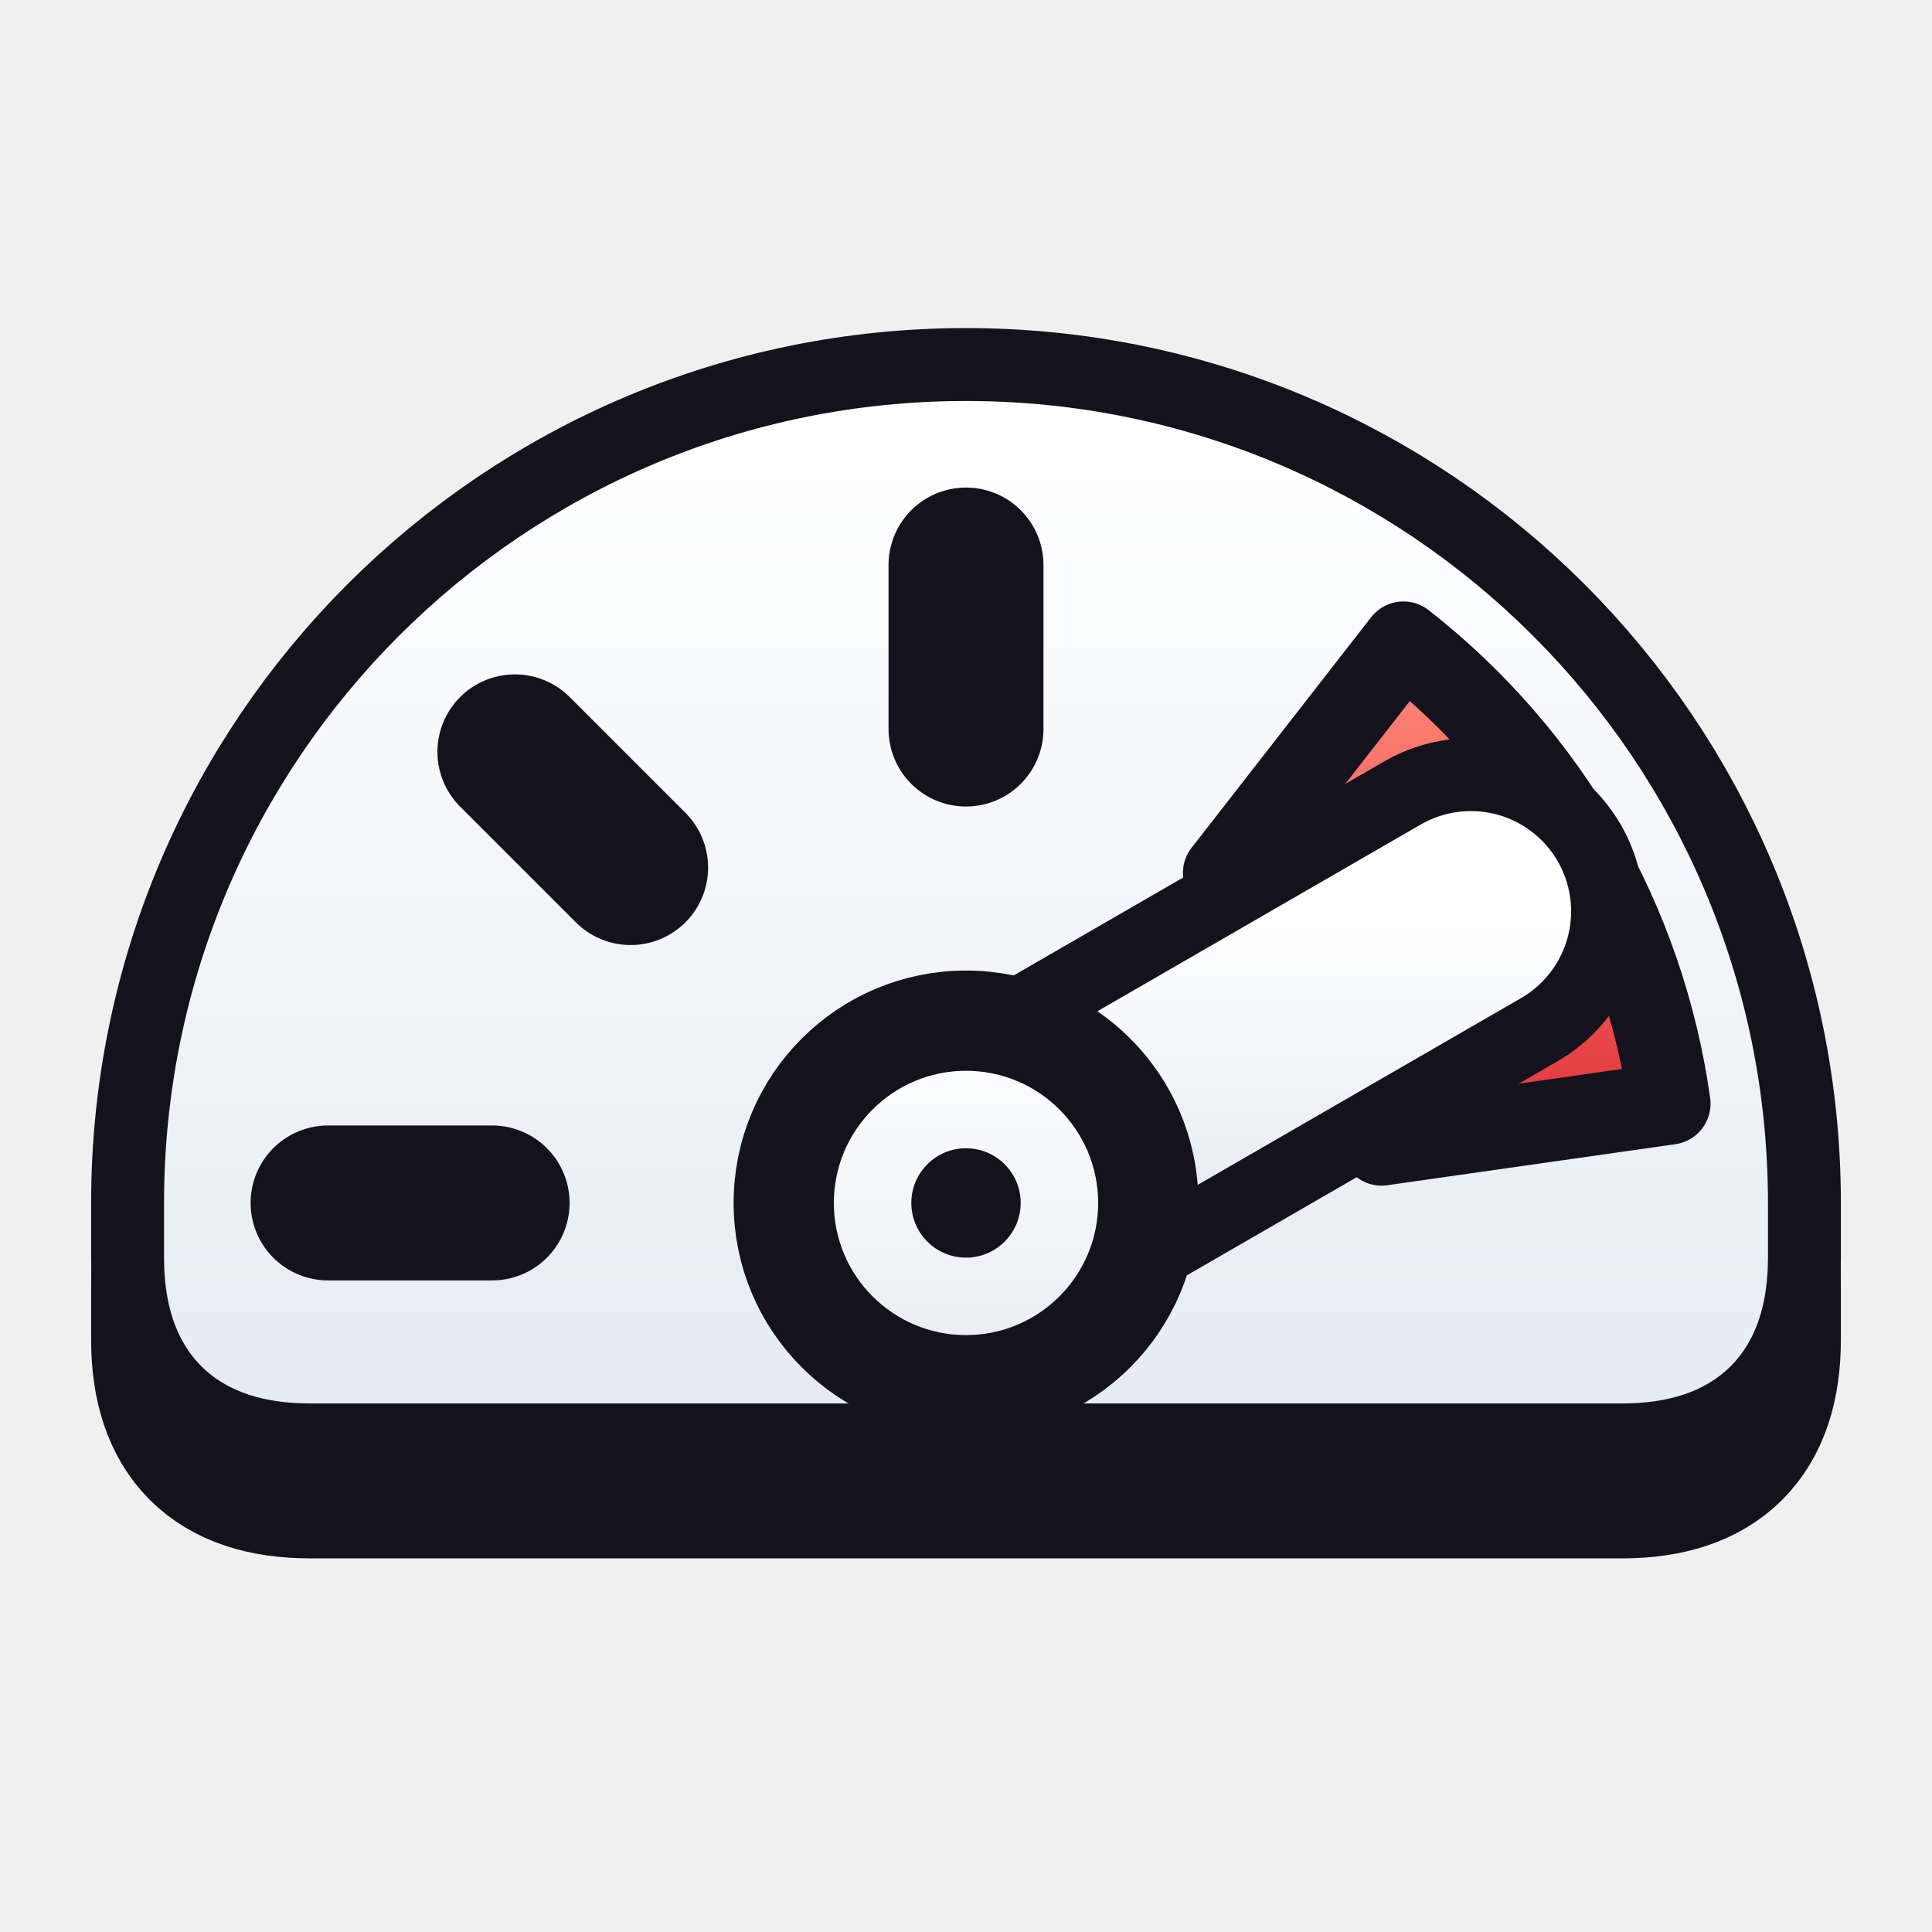
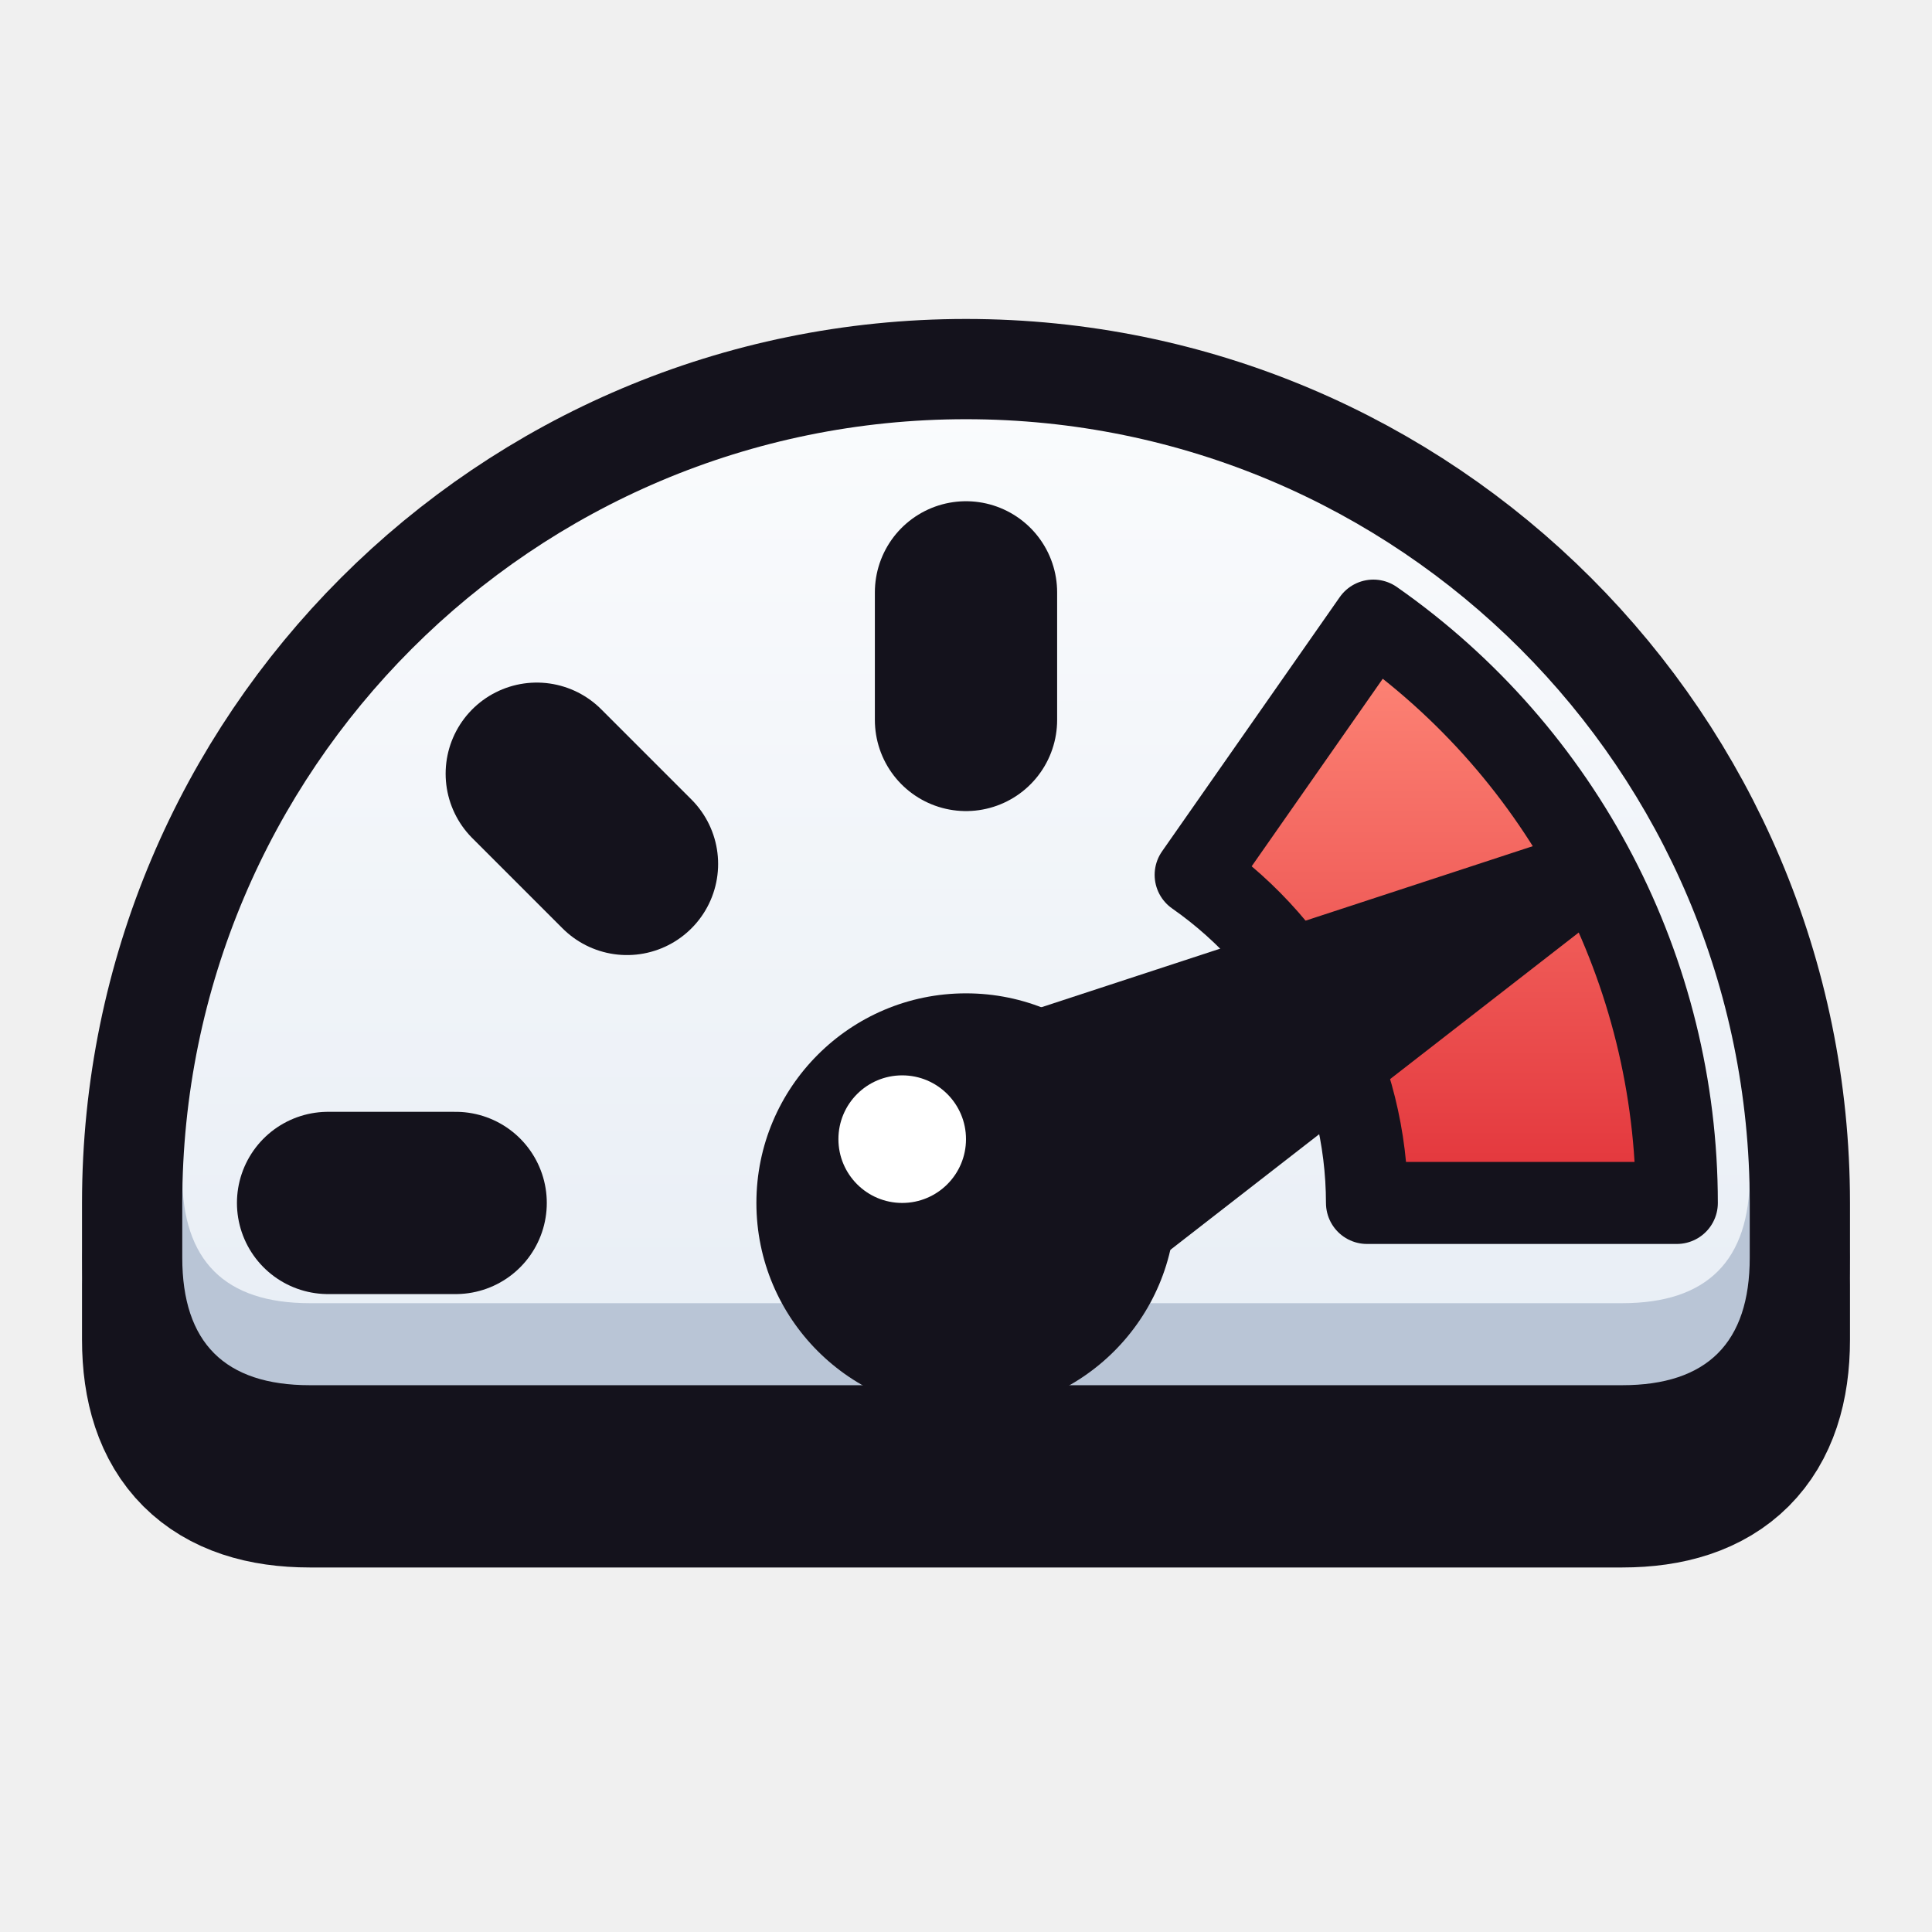
<svg xmlns="http://www.w3.org/2000/svg" viewBox="-6 -6 212 212" width="64" height="64">
  <defs>
-     <linearGradient id="w" x1="0" y1="0" x2="0" y2="1">
+     <linearGradient id="w" gradientUnits="userSpaceOnUse" x1="0" y1="20" x2="0" y2="185">
      <stop offset="0" stop-color="#FFFFFF" />
-       <stop offset="1" stop-color="#E6ECF4" />
+       <stop offset="1" stop-color="#E3EAF3" />
    </linearGradient>
    <linearGradient id="red" x1="0" y1="0" x2="0" y2="1">
      <stop offset="0" stop-color="#FF8A7A" />
      <stop offset="1" stop-color="#E2333A" />
    </linearGradient>
+     <path id="d" d="M14,128 A86,86 0 0,1 186,128 L186,134 Q186,148 172,148 L28,148 Q14,148 14,134 Z" />
+     <mask id="m" maskUnits="userSpaceOnUse" x="-10" y="-10" width="220" height="220">
+       <use href="#d" fill="#fff" />
+     </mask>
  </defs>
-   <g transform="translate(0,-2)">
-     <g transform="translate(0,9)">
-       <path d="M14,128 A86,86 0 0,1 186,128 L186,134 Q186,148 172,148 L28,148 Q14,148 14,134 Z" fill="#14121C" stroke="#14121C" stroke-width="20" stroke-linejoin="round" />
+   <g transform="translate(0,-2)" stroke-linejoin="round">
+     <use href="#d" transform="translate(0,9)" fill="#14121C" stroke="#14121C" stroke-width="22" />
+     <use href="#d" fill="#14121C" stroke="#14121C" stroke-width="22" />
+     <g mask="url(#m)">
+       <rect x="-10" y="-10" width="220" height="220" fill="#B9C5D6" />
+       <use href="#d" transform="translate(0,-9)" fill="url(#w)" />
    </g>
-     <path d="M14,128 A86,86 0 0,1 186,128 L186,134 Q186,148 172,148 L28,148 Q14,148 14,134 Z" fill="#14121C" stroke="#14121C" stroke-width="20" stroke-linejoin="round" />
-     <path d="M14,128 A86,86 0 0,1 186,128 L186,134 Q186,148 172,148 L28,148 Q14,148 14,134 Z" fill="url(#w)" stroke="url(#w)" stroke-width="4" stroke-linejoin="round" />
-     <path d="M30,128 L48,128" stroke="#14121C" stroke-width="17" stroke-linecap="round" />
-     <path d="M50.5,78.5 L63.2,91.2" stroke="#14121C" stroke-width="17" stroke-linecap="round" />
-     <path d="M100,58 L100,76" stroke="#14121C" stroke-width="17" stroke-linecap="round" />
-     <path d="M177.2,117.1 A78,78 0 0,0 148.0,66.5 L128.3,91.8 A46,46 0 0,1 145.6,121.6 Z" fill="url(#red)" stroke="#14121C" stroke-width="9" stroke-linejoin="round" />
-     <path d="M100,128 L155.4,96" fill="none" stroke="#14121C" stroke-width="38" stroke-linecap="round" />
-     <path d="M100,128 L155.4,96" fill="none" stroke="url(#w)" stroke-width="22" stroke-linecap="round" />
-     <circle cx="100" cy="128" r="20" fill="url(#w)" stroke="#14121C" stroke-width="11" />
-     <circle cx="100" cy="128" r="6" fill="#14121C" />
+     <path d="M30,128 L44,128 M52.9,80.9 L62.8,90.8 M100,61 L100,75" stroke="#14121C" stroke-width="20" stroke-linecap="round" />
+     <path d="M178,128 A78,78 0 0,0 144.7,64.1 L125.2,92 A44,44 0 0,1 144,128 Z" fill="url(#red)" stroke="#14121C" stroke-width="9" />
+     <path d="M93.9,116.5 L166.2,92.8 L106.1,139.5 Z" fill="#14121C" stroke="#14121C" stroke-width="10" />
+     <circle cx="100" cy="128" r="23" fill="#14121C" />
+     <circle cx="93" cy="121" r="7" fill="#fff" />
  </g>
</svg>
